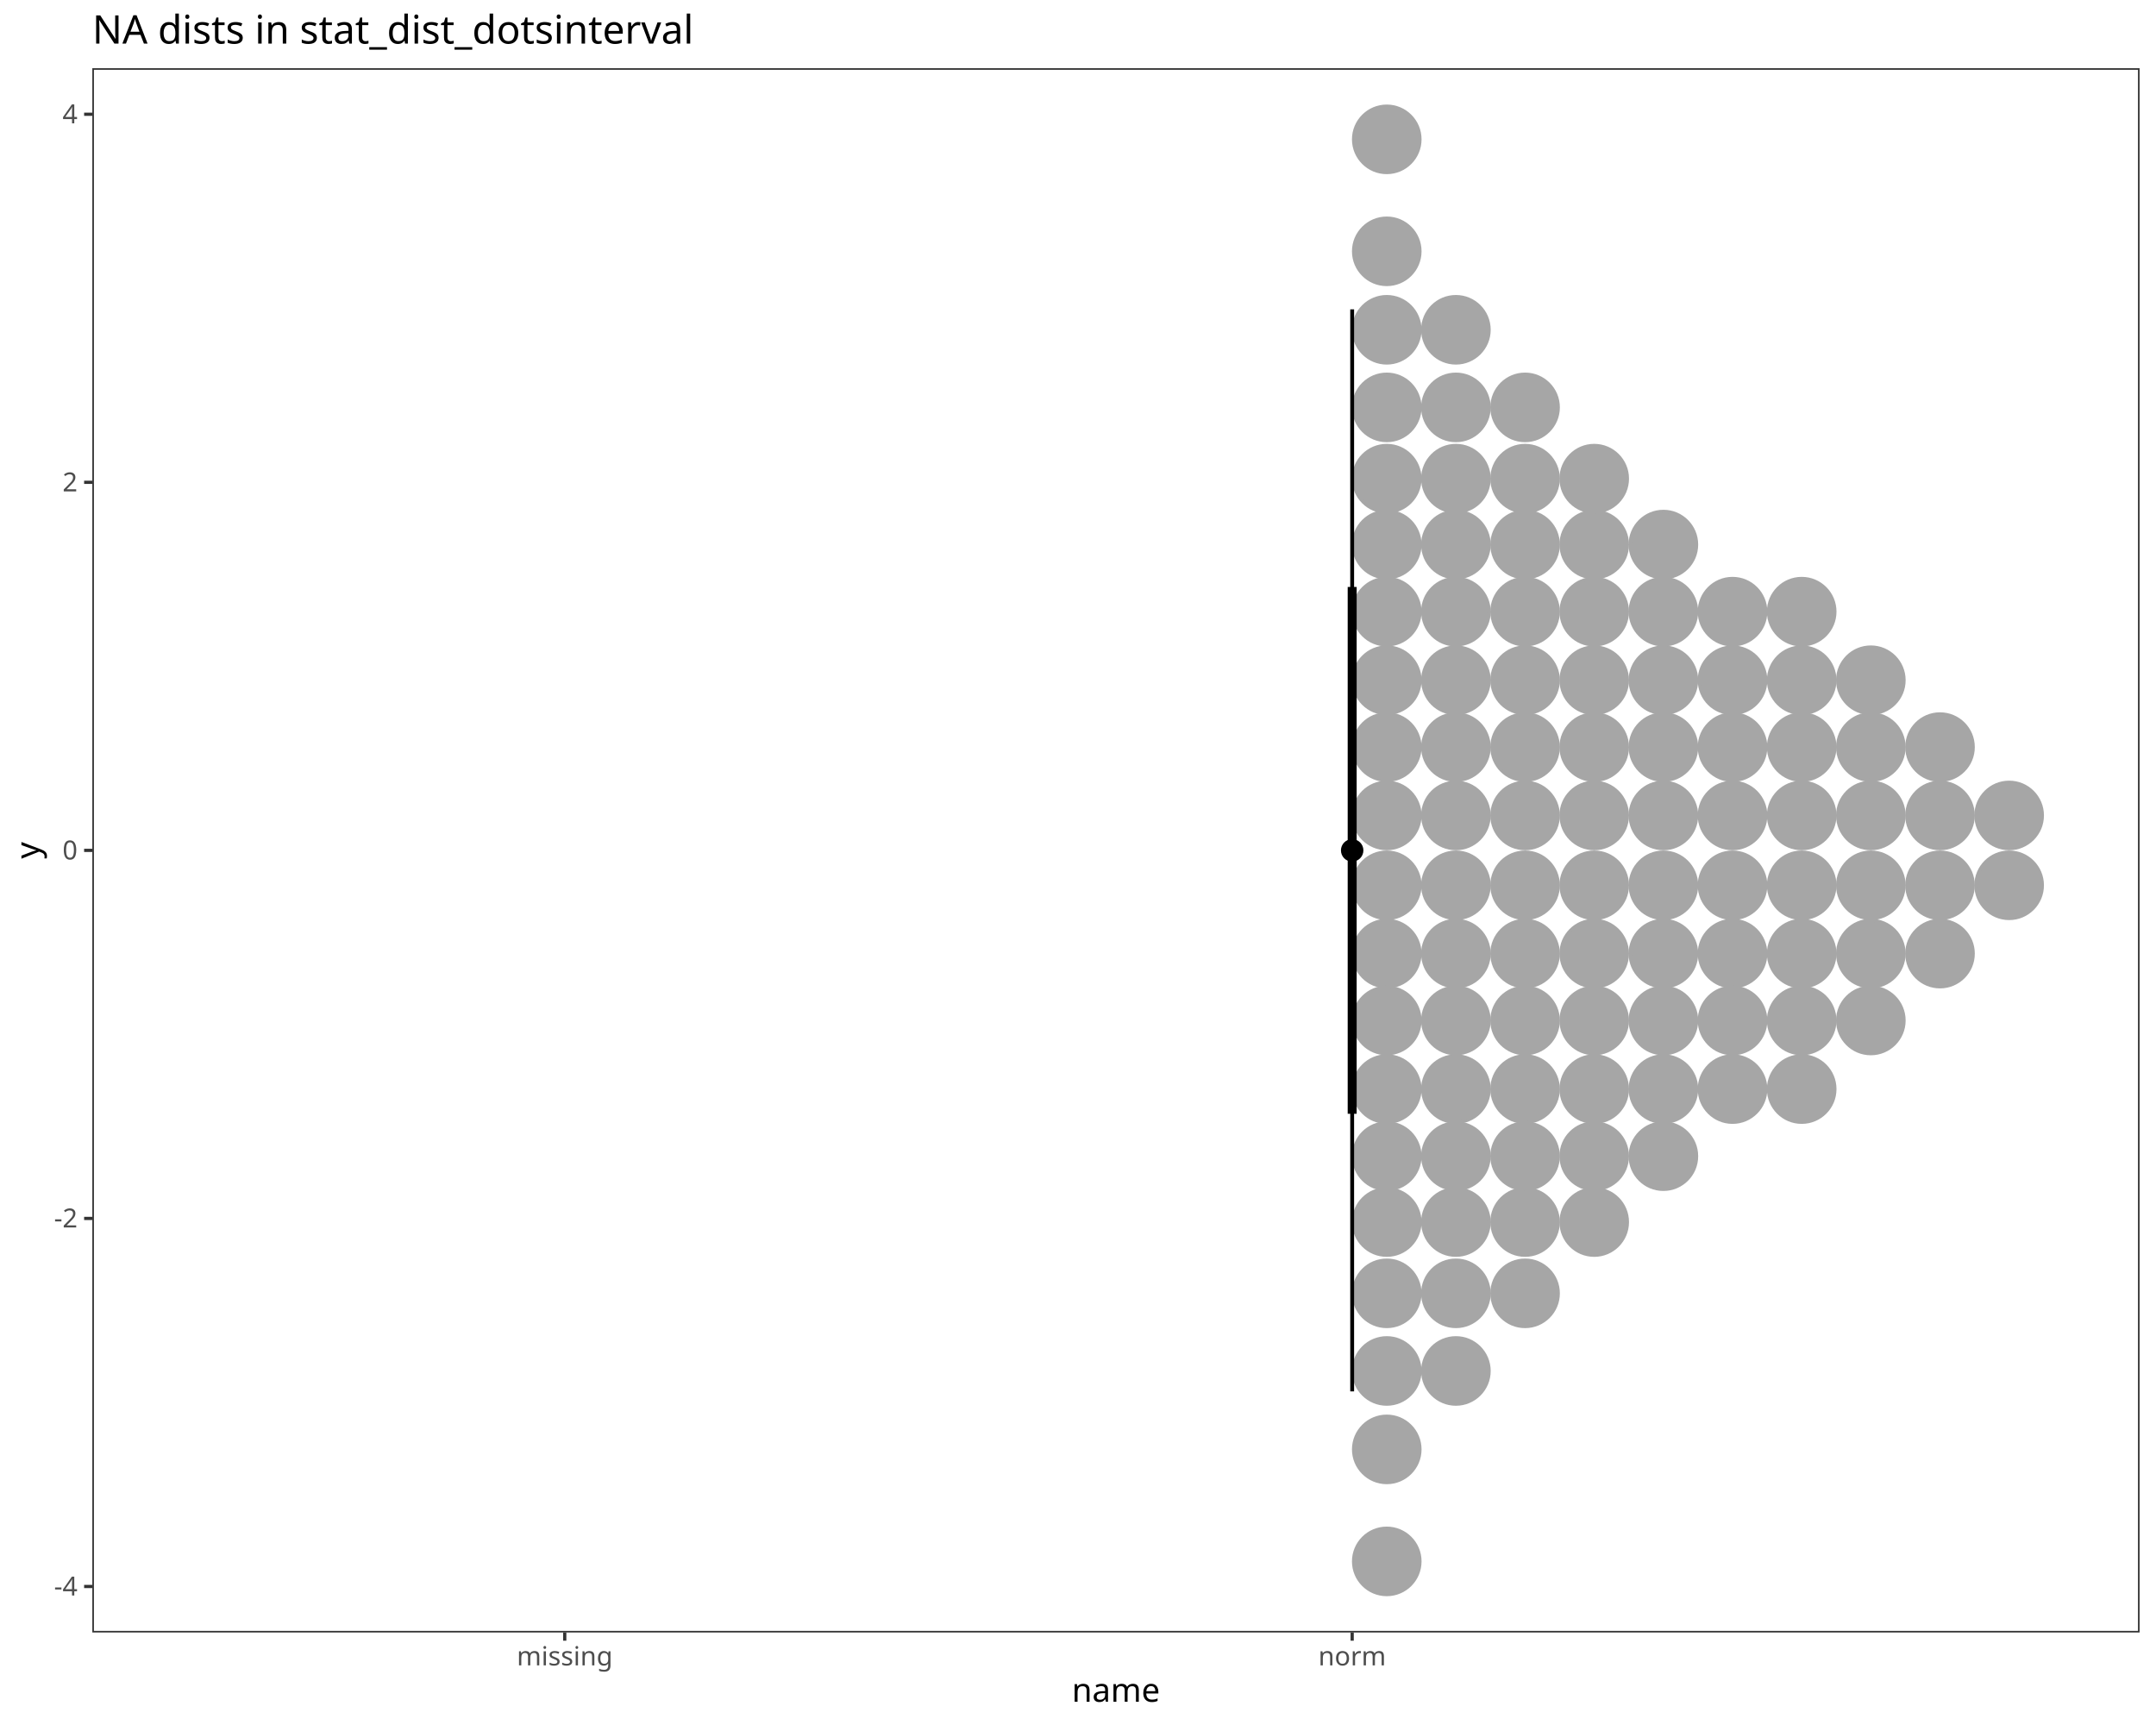
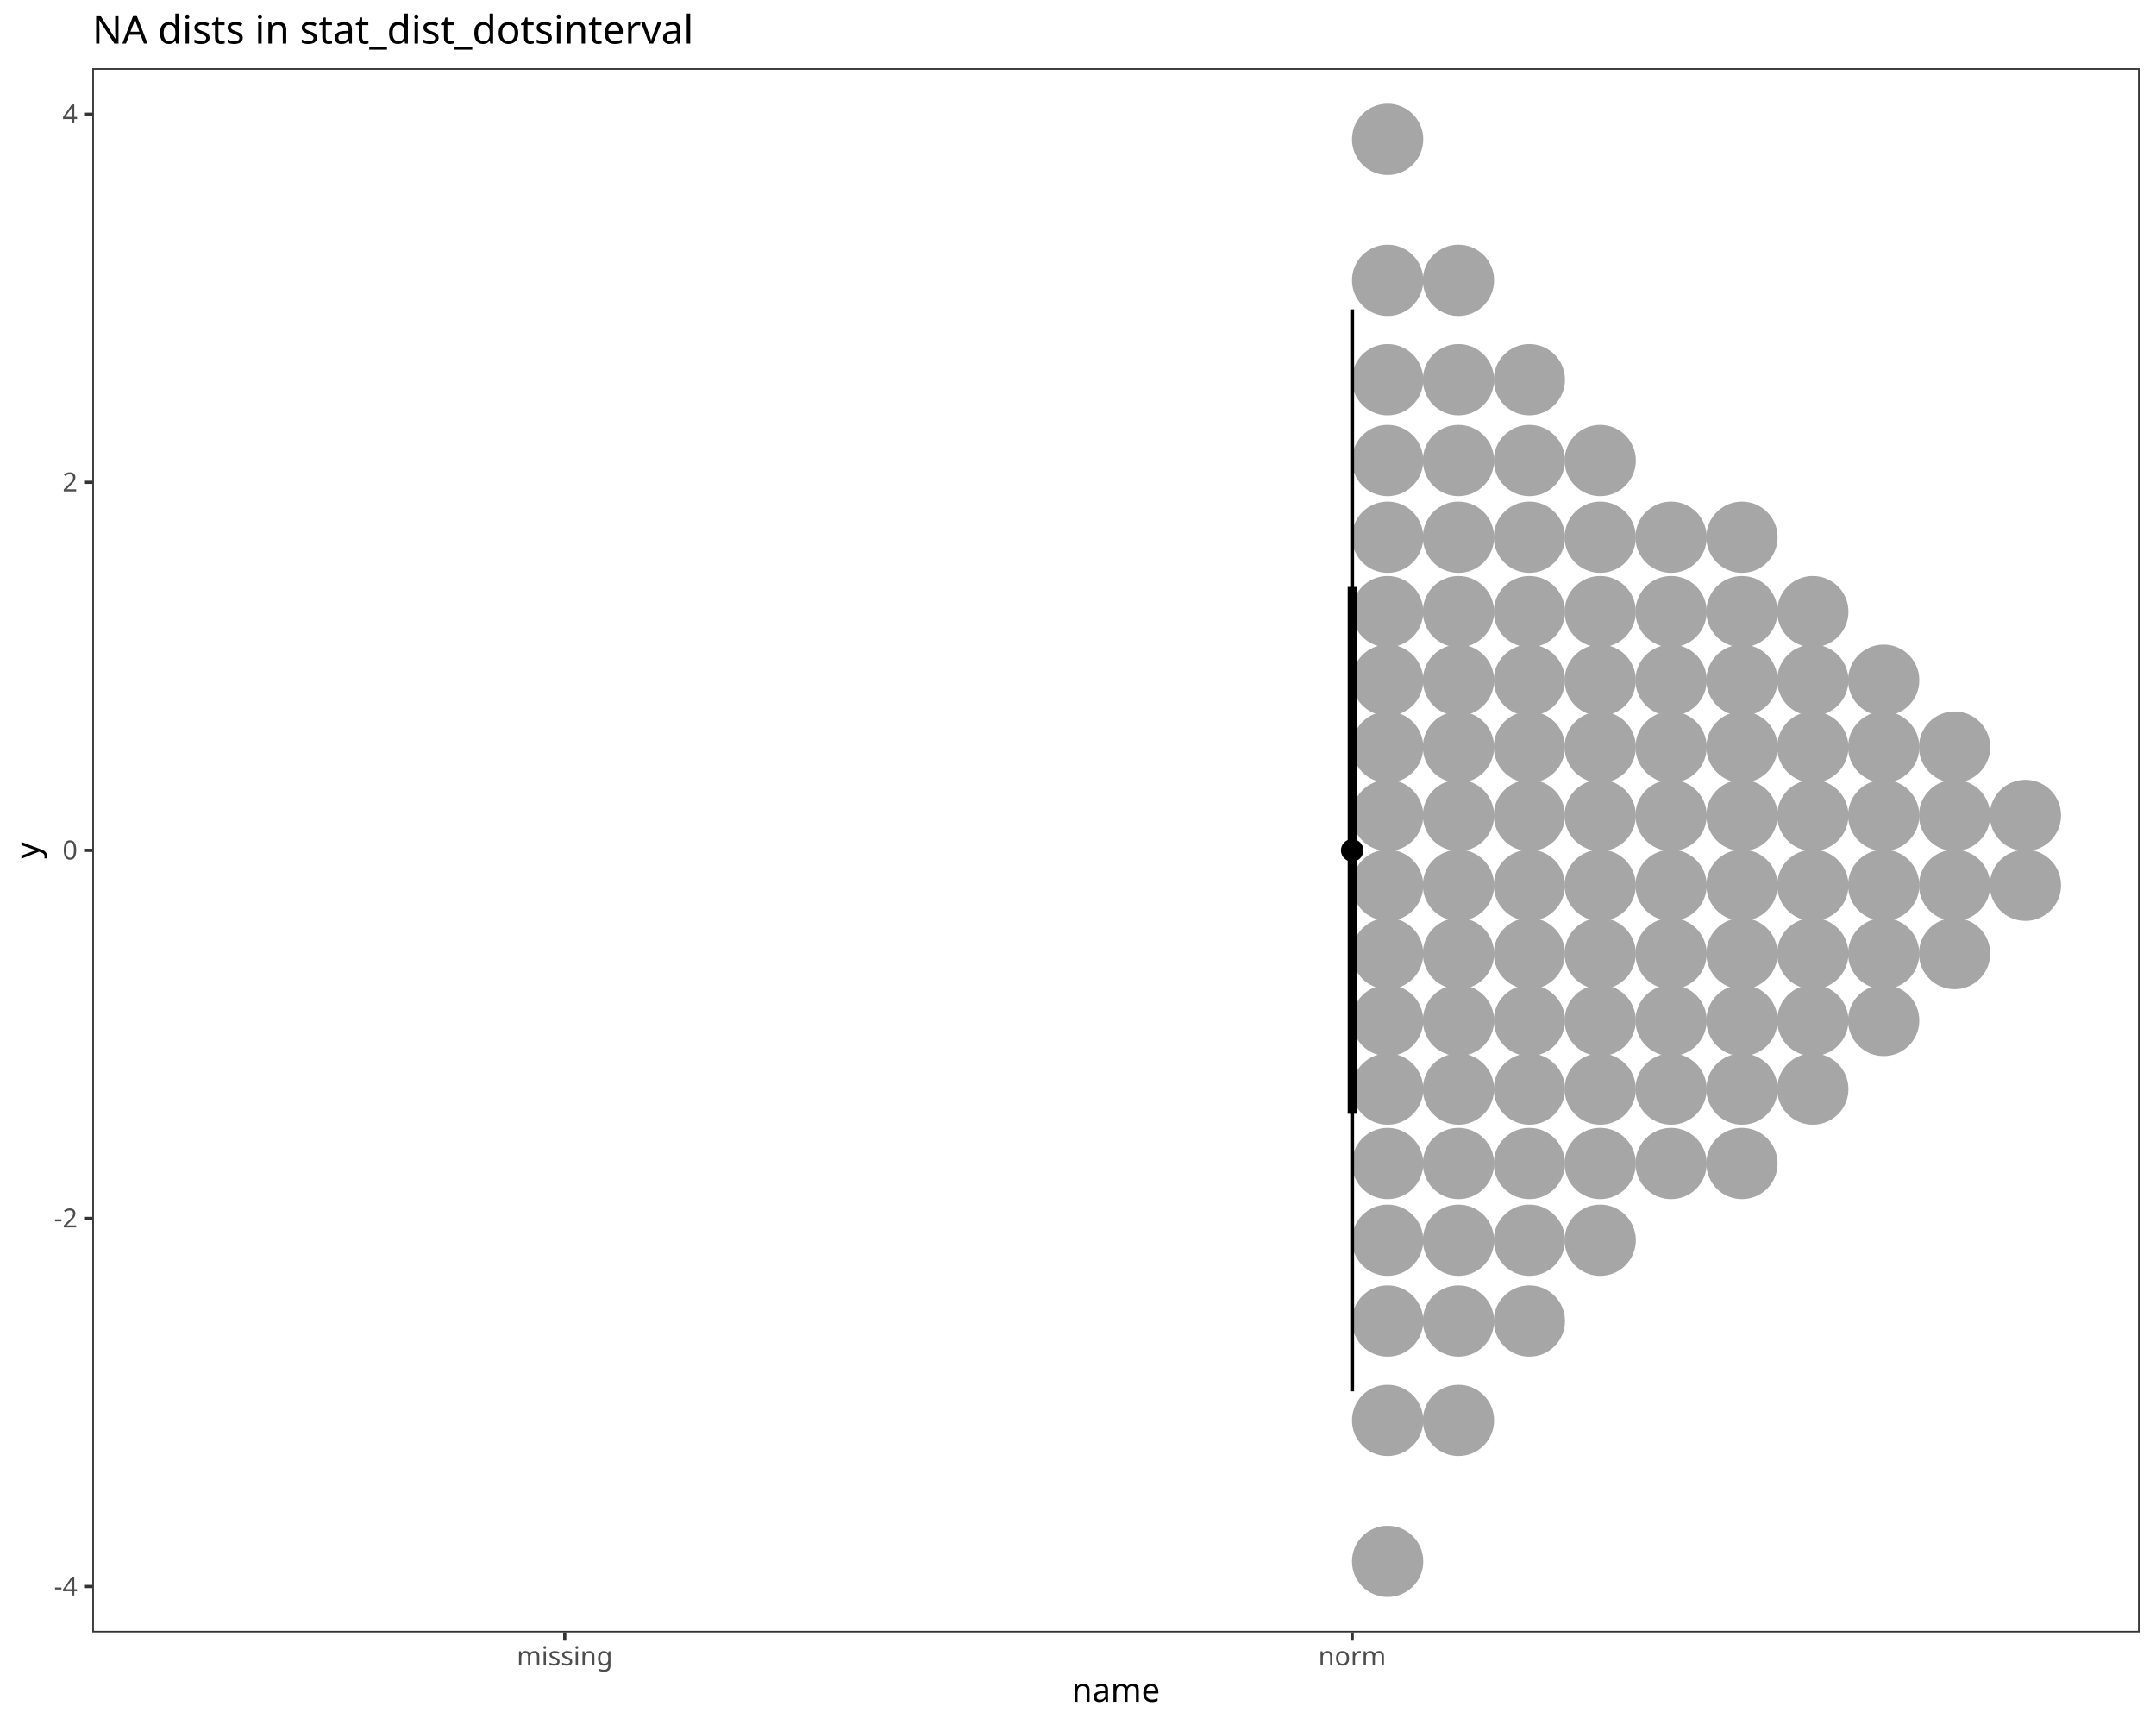
<svg xmlns="http://www.w3.org/2000/svg" class="svglite" data-engine-version="2.0" width="720.00pt" height="576.00pt" viewBox="0 0 720.00 576.00">
  <defs>
    <style type="text/css">
    .svglite line, .svglite polyline, .svglite polygon, .svglite path, .svglite rect, .svglite circle {
      fill: none;
      stroke: #000000;
      stroke-linecap: round;
      stroke-linejoin: round;
      stroke-miterlimit: 10.00;
    }
  </style>
  </defs>
  <rect width="100%" height="100%" style="stroke: none; fill: #FFFFFF;" />
  <defs>
    <clipPath id="cpMC4wMHw3MjAuMDB8MC4wMHw1NzYuMDA=">
      <rect x="0.00" y="0.00" width="720.00" height="576.00" />
    </clipPath>
  </defs>
  <g clip-path="url(#cpMC4wMHw3MjAuMDB8MC4wMHw1NzYuMDA=)">
    <rect x="0.00" y="0.00" width="720.00" height="576.00" style="stroke-width: 1.07; stroke: #FFFFFF; fill: #FFFFFF;" />
  </g>
  <defs>
    <clipPath id="cpMzAuODN8NzE0LjUyfDIyLjc4fDU0NS4xMQ==">
      <rect x="30.83" y="22.78" width="683.69" height="522.33" />
    </clipPath>
  </defs>
  <g clip-path="url(#cpMzAuODN8NzE0LjUyfDIyLjc4fDU0NS4xMQ==)">
    <rect x="30.83" y="22.78" width="683.69" height="522.33" style="stroke-width: 1.07; stroke: none; fill: #FFFFFF;" />
-     <circle cx="463.11" cy="521.37" r="11.09" style="stroke-width: 1.06; stroke: #A6A6A6; fill: #A6A6A6;" />
-     <circle cx="463.11" cy="483.97" r="11.09" style="stroke-width: 1.06; stroke: #A6A6A6; fill: #A6A6A6;" />
-     <circle cx="463.11" cy="457.78" r="11.09" style="stroke-width: 1.06; stroke: #A6A6A6; fill: #A6A6A6;" />
-     <circle cx="486.20" cy="457.78" r="11.09" style="stroke-width: 1.06; stroke: #A6A6A6; fill: #A6A6A6;" />
-     <circle cx="463.11" cy="431.86" r="11.09" style="stroke-width: 1.06; stroke: #A6A6A6; fill: #A6A6A6;" />
-     <circle cx="486.20" cy="431.86" r="11.09" style="stroke-width: 1.06; stroke: #A6A6A6; fill: #A6A6A6;" />
-     <circle cx="509.30" cy="431.86" r="11.09" style="stroke-width: 1.06; stroke: #A6A6A6; fill: #A6A6A6;" />
-     <circle cx="463.11" cy="408.06" r="11.09" style="stroke-width: 1.06; stroke: #A6A6A6; fill: #A6A6A6;" />
-     <circle cx="486.20" cy="408.06" r="11.09" style="stroke-width: 1.06; stroke: #A6A6A6; fill: #A6A6A6;" />
-     <circle cx="509.30" cy="408.06" r="11.09" style="stroke-width: 1.06; stroke: #A6A6A6; fill: #A6A6A6;" />
-     <circle cx="532.39" cy="408.06" r="11.09" style="stroke-width: 1.06; stroke: #A6A6A6; fill: #A6A6A6;" />
-     <circle cx="463.11" cy="386.06" r="11.09" style="stroke-width: 1.06; stroke: #A6A6A6; fill: #A6A6A6;" />
-     <circle cx="486.20" cy="386.06" r="11.09" style="stroke-width: 1.06; stroke: #A6A6A6; fill: #A6A6A6;" />
-     <circle cx="509.30" cy="386.06" r="11.09" style="stroke-width: 1.06; stroke: #A6A6A6; fill: #A6A6A6;" />
-     <circle cx="532.39" cy="386.06" r="11.09" style="stroke-width: 1.06; stroke: #A6A6A6; fill: #A6A6A6;" />
-     <circle cx="555.49" cy="386.06" r="11.09" style="stroke-width: 1.06; stroke: #A6A6A6; fill: #A6A6A6;" />
-     <circle cx="463.11" cy="363.66" r="11.09" style="stroke-width: 1.06; stroke: #A6A6A6; fill: #A6A6A6;" />
-     <circle cx="486.20" cy="363.66" r="11.09" style="stroke-width: 1.06; stroke: #A6A6A6; fill: #A6A6A6;" />
-     <circle cx="509.30" cy="363.66" r="11.09" style="stroke-width: 1.06; stroke: #A6A6A6; fill: #A6A6A6;" />
-     <circle cx="532.39" cy="363.66" r="11.09" style="stroke-width: 1.06; stroke: #A6A6A6; fill: #A6A6A6;" />
-     <circle cx="555.49" cy="363.66" r="11.09" style="stroke-width: 1.06; stroke: #A6A6A6; fill: #A6A6A6;" />
-     <circle cx="578.58" cy="363.66" r="11.09" style="stroke-width: 1.06; stroke: #A6A6A6; fill: #A6A6A6;" />
-     <circle cx="601.68" cy="363.66" r="11.09" style="stroke-width: 1.06; stroke: #A6A6A6; fill: #A6A6A6;" />
-     <circle cx="463.11" cy="340.75" r="11.09" style="stroke-width: 1.06; stroke: #A6A6A6; fill: #A6A6A6;" />
-     <circle cx="486.20" cy="340.75" r="11.09" style="stroke-width: 1.06; stroke: #A6A6A6; fill: #A6A6A6;" />
-     <circle cx="509.30" cy="340.75" r="11.09" style="stroke-width: 1.06; stroke: #A6A6A6; fill: #A6A6A6;" />
-     <circle cx="532.39" cy="340.75" r="11.09" style="stroke-width: 1.06; stroke: #A6A6A6; fill: #A6A6A6;" />
-     <circle cx="555.49" cy="340.75" r="11.09" style="stroke-width: 1.06; stroke: #A6A6A6; fill: #A6A6A6;" />
-     <circle cx="578.58" cy="340.75" r="11.09" style="stroke-width: 1.06; stroke: #A6A6A6; fill: #A6A6A6;" />
-     <circle cx="601.68" cy="340.75" r="11.09" style="stroke-width: 1.06; stroke: #A6A6A6; fill: #A6A6A6;" />
-     <circle cx="624.77" cy="340.75" r="11.09" style="stroke-width: 1.06; stroke: #A6A6A6; fill: #A6A6A6;" />
-     <circle cx="463.11" cy="318.42" r="11.09" style="stroke-width: 1.06; stroke: #A6A6A6; fill: #A6A6A6;" />
-     <circle cx="486.20" cy="318.42" r="11.09" style="stroke-width: 1.06; stroke: #A6A6A6; fill: #A6A6A6;" />
-     <circle cx="509.30" cy="318.42" r="11.09" style="stroke-width: 1.06; stroke: #A6A6A6; fill: #A6A6A6;" />
-     <circle cx="532.39" cy="318.42" r="11.09" style="stroke-width: 1.06; stroke: #A6A6A6; fill: #A6A6A6;" />
-     <circle cx="555.49" cy="318.42" r="11.09" style="stroke-width: 1.06; stroke: #A6A6A6; fill: #A6A6A6;" />
-     <circle cx="578.58" cy="318.42" r="11.09" style="stroke-width: 1.06; stroke: #A6A6A6; fill: #A6A6A6;" />
-     <circle cx="601.68" cy="318.42" r="11.09" style="stroke-width: 1.06; stroke: #A6A6A6; fill: #A6A6A6;" />
-     <circle cx="624.77" cy="318.42" r="11.09" style="stroke-width: 1.06; stroke: #A6A6A6; fill: #A6A6A6;" />
-     <circle cx="647.87" cy="318.42" r="11.09" style="stroke-width: 1.06; stroke: #A6A6A6; fill: #A6A6A6;" />
-     <circle cx="463.11" cy="295.61" r="11.09" style="stroke-width: 1.06; stroke: #A6A6A6; fill: #A6A6A6;" />
-     <circle cx="486.20" cy="295.61" r="11.09" style="stroke-width: 1.06; stroke: #A6A6A6; fill: #A6A6A6;" />
-     <circle cx="509.30" cy="295.61" r="11.09" style="stroke-width: 1.06; stroke: #A6A6A6; fill: #A6A6A6;" />
-     <circle cx="532.39" cy="295.61" r="11.09" style="stroke-width: 1.06; stroke: #A6A6A6; fill: #A6A6A6;" />
-     <circle cx="555.49" cy="295.61" r="11.09" style="stroke-width: 1.06; stroke: #A6A6A6; fill: #A6A6A6;" />
-     <circle cx="578.58" cy="295.61" r="11.09" style="stroke-width: 1.06; stroke: #A6A6A6; fill: #A6A6A6;" />
-     <circle cx="601.68" cy="295.61" r="11.09" style="stroke-width: 1.06; stroke: #A6A6A6; fill: #A6A6A6;" />
-     <circle cx="624.77" cy="295.61" r="11.09" style="stroke-width: 1.06; stroke: #A6A6A6; fill: #A6A6A6;" />
-     <circle cx="647.87" cy="295.61" r="11.09" style="stroke-width: 1.06; stroke: #A6A6A6; fill: #A6A6A6;" />
-     <circle cx="670.96" cy="295.61" r="11.09" style="stroke-width: 1.06; stroke: #A6A6A6; fill: #A6A6A6;" />
-     <circle cx="463.11" cy="272.29" r="11.09" style="stroke-width: 1.06; stroke: #A6A6A6; fill: #A6A6A6;" />
-     <circle cx="486.20" cy="272.29" r="11.09" style="stroke-width: 1.06; stroke: #A6A6A6; fill: #A6A6A6;" />
-     <circle cx="509.30" cy="272.29" r="11.09" style="stroke-width: 1.06; stroke: #A6A6A6; fill: #A6A6A6;" />
-     <circle cx="532.39" cy="272.29" r="11.09" style="stroke-width: 1.06; stroke: #A6A6A6; fill: #A6A6A6;" />
-     <circle cx="555.49" cy="272.29" r="11.09" style="stroke-width: 1.06; stroke: #A6A6A6; fill: #A6A6A6;" />
-     <circle cx="578.58" cy="272.29" r="11.09" style="stroke-width: 1.06; stroke: #A6A6A6; fill: #A6A6A6;" />
-     <circle cx="601.68" cy="272.29" r="11.09" style="stroke-width: 1.06; stroke: #A6A6A6; fill: #A6A6A6;" />
-     <circle cx="624.77" cy="272.29" r="11.09" style="stroke-width: 1.06; stroke: #A6A6A6; fill: #A6A6A6;" />
-     <circle cx="647.87" cy="272.29" r="11.09" style="stroke-width: 1.06; stroke: #A6A6A6; fill: #A6A6A6;" />
-     <circle cx="670.96" cy="272.29" r="11.09" style="stroke-width: 1.06; stroke: #A6A6A6; fill: #A6A6A6;" />
-     <circle cx="463.11" cy="249.47" r="11.09" style="stroke-width: 1.06; stroke: #A6A6A6; fill: #A6A6A6;" />
-     <circle cx="486.20" cy="249.47" r="11.09" style="stroke-width: 1.06; stroke: #A6A6A6; fill: #A6A6A6;" />
-     <circle cx="509.30" cy="249.47" r="11.09" style="stroke-width: 1.06; stroke: #A6A6A6; fill: #A6A6A6;" />
-     <circle cx="532.39" cy="249.47" r="11.09" style="stroke-width: 1.06; stroke: #A6A6A6; fill: #A6A6A6;" />
-     <circle cx="555.49" cy="249.47" r="11.09" style="stroke-width: 1.06; stroke: #A6A6A6; fill: #A6A6A6;" />
-     <circle cx="578.58" cy="249.47" r="11.09" style="stroke-width: 1.06; stroke: #A6A6A6; fill: #A6A6A6;" />
-     <circle cx="601.68" cy="249.47" r="11.09" style="stroke-width: 1.06; stroke: #A6A6A6; fill: #A6A6A6;" />
-     <circle cx="624.77" cy="249.47" r="11.09" style="stroke-width: 1.06; stroke: #A6A6A6; fill: #A6A6A6;" />
-     <circle cx="647.87" cy="249.47" r="11.09" style="stroke-width: 1.06; stroke: #A6A6A6; fill: #A6A6A6;" />
-     <circle cx="463.11" cy="227.14" r="11.09" style="stroke-width: 1.06; stroke: #A6A6A6; fill: #A6A6A6;" />
-     <circle cx="486.20" cy="227.14" r="11.09" style="stroke-width: 1.06; stroke: #A6A6A6; fill: #A6A6A6;" />
-     <circle cx="509.30" cy="227.14" r="11.09" style="stroke-width: 1.06; stroke: #A6A6A6; fill: #A6A6A6;" />
-     <circle cx="532.39" cy="227.14" r="11.09" style="stroke-width: 1.06; stroke: #A6A6A6; fill: #A6A6A6;" />
-     <circle cx="555.49" cy="227.14" r="11.09" style="stroke-width: 1.06; stroke: #A6A6A6; fill: #A6A6A6;" />
-     <circle cx="578.58" cy="227.14" r="11.09" style="stroke-width: 1.06; stroke: #A6A6A6; fill: #A6A6A6;" />
-     <circle cx="601.68" cy="227.14" r="11.09" style="stroke-width: 1.06; stroke: #A6A6A6; fill: #A6A6A6;" />
-     <circle cx="624.77" cy="227.14" r="11.09" style="stroke-width: 1.06; stroke: #A6A6A6; fill: #A6A6A6;" />
-     <circle cx="463.11" cy="204.24" r="11.09" style="stroke-width: 1.06; stroke: #A6A6A6; fill: #A6A6A6;" />
-     <circle cx="486.20" cy="204.24" r="11.09" style="stroke-width: 1.06; stroke: #A6A6A6; fill: #A6A6A6;" />
-     <circle cx="509.30" cy="204.24" r="11.09" style="stroke-width: 1.06; stroke: #A6A6A6; fill: #A6A6A6;" />
-     <circle cx="532.39" cy="204.24" r="11.09" style="stroke-width: 1.06; stroke: #A6A6A6; fill: #A6A6A6;" />
-     <circle cx="555.49" cy="204.24" r="11.09" style="stroke-width: 1.06; stroke: #A6A6A6; fill: #A6A6A6;" />
-     <circle cx="578.58" cy="204.24" r="11.09" style="stroke-width: 1.06; stroke: #A6A6A6; fill: #A6A6A6;" />
-     <circle cx="601.68" cy="204.24" r="11.09" style="stroke-width: 1.06; stroke: #A6A6A6; fill: #A6A6A6;" />
-     <circle cx="463.11" cy="181.84" r="11.09" style="stroke-width: 1.06; stroke: #A6A6A6; fill: #A6A6A6;" />
-     <circle cx="486.20" cy="181.84" r="11.09" style="stroke-width: 1.06; stroke: #A6A6A6; fill: #A6A6A6;" />
-     <circle cx="509.30" cy="181.84" r="11.09" style="stroke-width: 1.06; stroke: #A6A6A6; fill: #A6A6A6;" />
-     <circle cx="532.39" cy="181.84" r="11.09" style="stroke-width: 1.06; stroke: #A6A6A6; fill: #A6A6A6;" />
-     <circle cx="555.49" cy="181.84" r="11.09" style="stroke-width: 1.06; stroke: #A6A6A6; fill: #A6A6A6;" />
-     <circle cx="463.11" cy="159.83" r="11.09" style="stroke-width: 1.06; stroke: #A6A6A6; fill: #A6A6A6;" />
-     <circle cx="486.20" cy="159.83" r="11.09" style="stroke-width: 1.06; stroke: #A6A6A6; fill: #A6A6A6;" />
-     <circle cx="509.30" cy="159.83" r="11.09" style="stroke-width: 1.06; stroke: #A6A6A6; fill: #A6A6A6;" />
-     <circle cx="532.39" cy="159.83" r="11.09" style="stroke-width: 1.06; stroke: #A6A6A6; fill: #A6A6A6;" />
-     <circle cx="463.11" cy="136.03" r="11.09" style="stroke-width: 1.06; stroke: #A6A6A6; fill: #A6A6A6;" />
-     <circle cx="486.20" cy="136.03" r="11.09" style="stroke-width: 1.06; stroke: #A6A6A6; fill: #A6A6A6;" />
-     <circle cx="509.30" cy="136.03" r="11.09" style="stroke-width: 1.06; stroke: #A6A6A6; fill: #A6A6A6;" />
-     <circle cx="463.11" cy="110.12" r="11.09" style="stroke-width: 1.06; stroke: #A6A6A6; fill: #A6A6A6;" />
-     <circle cx="486.20" cy="110.12" r="11.09" style="stroke-width: 1.06; stroke: #A6A6A6; fill: #A6A6A6;" />
-     <circle cx="463.11" cy="83.92" r="11.09" style="stroke-width: 1.06; stroke: #A6A6A6; fill: #A6A6A6;" />
-     <circle cx="463.11" cy="46.53" r="11.09" style="stroke-width: 1.06; stroke: #A6A6A6; fill: #A6A6A6;" />
+     <circle cx="463.40" cy="521.37" r="11.37" style="stroke-width: 1.06; stroke: #A6A6A6; fill: #A6A6A6;" />
+     <circle cx="463.40" cy="474.29" r="11.37" style="stroke-width: 1.06; stroke: #A6A6A6; fill: #A6A6A6;" />
+     <circle cx="487.06" cy="474.29" r="11.37" style="stroke-width: 1.06; stroke: #A6A6A6; fill: #A6A6A6;" />
+     <circle cx="463.40" cy="441.11" r="11.37" style="stroke-width: 1.06; stroke: #A6A6A6; fill: #A6A6A6;" />
+     <circle cx="487.06" cy="441.11" r="11.37" style="stroke-width: 1.06; stroke: #A6A6A6; fill: #A6A6A6;" />
+     <circle cx="510.73" cy="441.11" r="11.37" style="stroke-width: 1.06; stroke: #A6A6A6; fill: #A6A6A6;" />
+     <circle cx="463.40" cy="414.13" r="11.37" style="stroke-width: 1.06; stroke: #A6A6A6; fill: #A6A6A6;" />
+     <circle cx="487.06" cy="414.13" r="11.37" style="stroke-width: 1.06; stroke: #A6A6A6; fill: #A6A6A6;" />
+     <circle cx="510.73" cy="414.13" r="11.37" style="stroke-width: 1.06; stroke: #A6A6A6; fill: #A6A6A6;" />
+     <circle cx="534.39" cy="414.13" r="11.37" style="stroke-width: 1.06; stroke: #A6A6A6; fill: #A6A6A6;" />
+     <circle cx="463.40" cy="388.51" r="11.37" style="stroke-width: 1.06; stroke: #A6A6A6; fill: #A6A6A6;" />
+     <circle cx="487.06" cy="388.51" r="11.37" style="stroke-width: 1.06; stroke: #A6A6A6; fill: #A6A6A6;" />
+     <circle cx="510.73" cy="388.51" r="11.37" style="stroke-width: 1.06; stroke: #A6A6A6; fill: #A6A6A6;" />
+     <circle cx="534.39" cy="388.51" r="11.37" style="stroke-width: 1.06; stroke: #A6A6A6; fill: #A6A6A6;" />
+     <circle cx="558.06" cy="388.51" r="11.37" style="stroke-width: 1.06; stroke: #A6A6A6; fill: #A6A6A6;" />
+     <circle cx="581.73" cy="388.51" r="11.37" style="stroke-width: 1.06; stroke: #A6A6A6; fill: #A6A6A6;" />
+     <circle cx="463.40" cy="363.66" r="11.37" style="stroke-width: 1.06; stroke: #A6A6A6; fill: #A6A6A6;" />
+     <circle cx="487.06" cy="363.66" r="11.37" style="stroke-width: 1.06; stroke: #A6A6A6; fill: #A6A6A6;" />
+     <circle cx="510.73" cy="363.66" r="11.37" style="stroke-width: 1.06; stroke: #A6A6A6; fill: #A6A6A6;" />
+     <circle cx="534.39" cy="363.66" r="11.37" style="stroke-width: 1.06; stroke: #A6A6A6; fill: #A6A6A6;" />
+     <circle cx="558.06" cy="363.66" r="11.37" style="stroke-width: 1.06; stroke: #A6A6A6; fill: #A6A6A6;" />
+     <circle cx="581.73" cy="363.66" r="11.37" style="stroke-width: 1.06; stroke: #A6A6A6; fill: #A6A6A6;" />
+     <circle cx="605.39" cy="363.66" r="11.37" style="stroke-width: 1.06; stroke: #A6A6A6; fill: #A6A6A6;" />
+     <circle cx="463.40" cy="340.75" r="11.37" style="stroke-width: 1.06; stroke: #A6A6A6; fill: #A6A6A6;" />
+     <circle cx="487.06" cy="340.75" r="11.37" style="stroke-width: 1.06; stroke: #A6A6A6; fill: #A6A6A6;" />
+     <circle cx="510.73" cy="340.75" r="11.37" style="stroke-width: 1.06; stroke: #A6A6A6; fill: #A6A6A6;" />
+     <circle cx="534.39" cy="340.75" r="11.37" style="stroke-width: 1.06; stroke: #A6A6A6; fill: #A6A6A6;" />
+     <circle cx="558.06" cy="340.75" r="11.37" style="stroke-width: 1.06; stroke: #A6A6A6; fill: #A6A6A6;" />
+     <circle cx="581.73" cy="340.75" r="11.37" style="stroke-width: 1.06; stroke: #A6A6A6; fill: #A6A6A6;" />
+     <circle cx="605.39" cy="340.75" r="11.37" style="stroke-width: 1.06; stroke: #A6A6A6; fill: #A6A6A6;" />
+     <circle cx="629.06" cy="340.75" r="11.37" style="stroke-width: 1.06; stroke: #A6A6A6; fill: #A6A6A6;" />
+     <circle cx="463.40" cy="318.42" r="11.37" style="stroke-width: 1.06; stroke: #A6A6A6; fill: #A6A6A6;" />
+     <circle cx="487.06" cy="318.42" r="11.37" style="stroke-width: 1.06; stroke: #A6A6A6; fill: #A6A6A6;" />
+     <circle cx="510.73" cy="318.42" r="11.37" style="stroke-width: 1.06; stroke: #A6A6A6; fill: #A6A6A6;" />
+     <circle cx="534.39" cy="318.42" r="11.37" style="stroke-width: 1.06; stroke: #A6A6A6; fill: #A6A6A6;" />
+     <circle cx="558.06" cy="318.42" r="11.37" style="stroke-width: 1.06; stroke: #A6A6A6; fill: #A6A6A6;" />
+     <circle cx="581.73" cy="318.42" r="11.37" style="stroke-width: 1.06; stroke: #A6A6A6; fill: #A6A6A6;" />
+     <circle cx="605.39" cy="318.42" r="11.37" style="stroke-width: 1.06; stroke: #A6A6A6; fill: #A6A6A6;" />
+     <circle cx="629.06" cy="318.42" r="11.37" style="stroke-width: 1.06; stroke: #A6A6A6; fill: #A6A6A6;" />
+     <circle cx="652.73" cy="318.42" r="11.37" style="stroke-width: 1.06; stroke: #A6A6A6; fill: #A6A6A6;" />
+     <circle cx="463.40" cy="295.61" r="11.37" style="stroke-width: 1.06; stroke: #A6A6A6; fill: #A6A6A6;" />
+     <circle cx="487.06" cy="295.61" r="11.37" style="stroke-width: 1.06; stroke: #A6A6A6; fill: #A6A6A6;" />
+     <circle cx="510.73" cy="295.61" r="11.37" style="stroke-width: 1.06; stroke: #A6A6A6; fill: #A6A6A6;" />
+     <circle cx="534.39" cy="295.61" r="11.37" style="stroke-width: 1.06; stroke: #A6A6A6; fill: #A6A6A6;" />
+     <circle cx="558.06" cy="295.61" r="11.37" style="stroke-width: 1.06; stroke: #A6A6A6; fill: #A6A6A6;" />
+     <circle cx="581.73" cy="295.61" r="11.37" style="stroke-width: 1.06; stroke: #A6A6A6; fill: #A6A6A6;" />
+     <circle cx="605.39" cy="295.61" r="11.37" style="stroke-width: 1.06; stroke: #A6A6A6; fill: #A6A6A6;" />
+     <circle cx="629.06" cy="295.61" r="11.37" style="stroke-width: 1.06; stroke: #A6A6A6; fill: #A6A6A6;" />
+     <circle cx="652.73" cy="295.61" r="11.37" style="stroke-width: 1.06; stroke: #A6A6A6; fill: #A6A6A6;" />
+     <circle cx="676.39" cy="295.61" r="11.37" style="stroke-width: 1.06; stroke: #A6A6A6; fill: #A6A6A6;" />
+     <circle cx="463.40" cy="272.29" r="11.37" style="stroke-width: 1.06; stroke: #A6A6A6; fill: #A6A6A6;" />
+     <circle cx="487.06" cy="272.29" r="11.37" style="stroke-width: 1.06; stroke: #A6A6A6; fill: #A6A6A6;" />
+     <circle cx="510.73" cy="272.29" r="11.37" style="stroke-width: 1.06; stroke: #A6A6A6; fill: #A6A6A6;" />
+     <circle cx="534.39" cy="272.29" r="11.37" style="stroke-width: 1.06; stroke: #A6A6A6; fill: #A6A6A6;" />
+     <circle cx="558.06" cy="272.29" r="11.37" style="stroke-width: 1.06; stroke: #A6A6A6; fill: #A6A6A6;" />
+     <circle cx="581.73" cy="272.29" r="11.37" style="stroke-width: 1.06; stroke: #A6A6A6; fill: #A6A6A6;" />
+     <circle cx="605.39" cy="272.29" r="11.37" style="stroke-width: 1.06; stroke: #A6A6A6; fill: #A6A6A6;" />
+     <circle cx="629.06" cy="272.29" r="11.37" style="stroke-width: 1.06; stroke: #A6A6A6; fill: #A6A6A6;" />
+     <circle cx="652.73" cy="272.29" r="11.37" style="stroke-width: 1.06; stroke: #A6A6A6; fill: #A6A6A6;" />
+     <circle cx="676.39" cy="272.29" r="11.37" style="stroke-width: 1.06; stroke: #A6A6A6; fill: #A6A6A6;" />
+     <circle cx="463.40" cy="249.47" r="11.37" style="stroke-width: 1.06; stroke: #A6A6A6; fill: #A6A6A6;" />
+     <circle cx="487.06" cy="249.47" r="11.37" style="stroke-width: 1.06; stroke: #A6A6A6; fill: #A6A6A6;" />
+     <circle cx="510.73" cy="249.47" r="11.37" style="stroke-width: 1.06; stroke: #A6A6A6; fill: #A6A6A6;" />
+     <circle cx="534.39" cy="249.47" r="11.37" style="stroke-width: 1.06; stroke: #A6A6A6; fill: #A6A6A6;" />
+     <circle cx="558.06" cy="249.47" r="11.37" style="stroke-width: 1.06; stroke: #A6A6A6; fill: #A6A6A6;" />
+     <circle cx="581.73" cy="249.47" r="11.37" style="stroke-width: 1.06; stroke: #A6A6A6; fill: #A6A6A6;" />
+     <circle cx="605.39" cy="249.47" r="11.37" style="stroke-width: 1.06; stroke: #A6A6A6; fill: #A6A6A6;" />
+     <circle cx="629.06" cy="249.47" r="11.37" style="stroke-width: 1.06; stroke: #A6A6A6; fill: #A6A6A6;" />
+     <circle cx="652.73" cy="249.47" r="11.37" style="stroke-width: 1.06; stroke: #A6A6A6; fill: #A6A6A6;" />
+     <circle cx="463.40" cy="227.14" r="11.37" style="stroke-width: 1.06; stroke: #A6A6A6; fill: #A6A6A6;" />
+     <circle cx="487.06" cy="227.14" r="11.37" style="stroke-width: 1.06; stroke: #A6A6A6; fill: #A6A6A6;" />
+     <circle cx="510.73" cy="227.14" r="11.37" style="stroke-width: 1.06; stroke: #A6A6A6; fill: #A6A6A6;" />
+     <circle cx="534.39" cy="227.14" r="11.37" style="stroke-width: 1.06; stroke: #A6A6A6; fill: #A6A6A6;" />
+     <circle cx="558.06" cy="227.14" r="11.37" style="stroke-width: 1.06; stroke: #A6A6A6; fill: #A6A6A6;" />
+     <circle cx="581.73" cy="227.14" r="11.37" style="stroke-width: 1.06; stroke: #A6A6A6; fill: #A6A6A6;" />
+     <circle cx="605.39" cy="227.14" r="11.37" style="stroke-width: 1.06; stroke: #A6A6A6; fill: #A6A6A6;" />
+     <circle cx="629.06" cy="227.14" r="11.37" style="stroke-width: 1.06; stroke: #A6A6A6; fill: #A6A6A6;" />
+     <circle cx="463.40" cy="204.24" r="11.37" style="stroke-width: 1.06; stroke: #A6A6A6; fill: #A6A6A6;" />
+     <circle cx="487.06" cy="204.24" r="11.37" style="stroke-width: 1.06; stroke: #A6A6A6; fill: #A6A6A6;" />
+     <circle cx="510.73" cy="204.24" r="11.37" style="stroke-width: 1.06; stroke: #A6A6A6; fill: #A6A6A6;" />
+     <circle cx="534.39" cy="204.24" r="11.37" style="stroke-width: 1.06; stroke: #A6A6A6; fill: #A6A6A6;" />
+     <circle cx="558.06" cy="204.24" r="11.37" style="stroke-width: 1.06; stroke: #A6A6A6; fill: #A6A6A6;" />
+     <circle cx="581.73" cy="204.24" r="11.37" style="stroke-width: 1.06; stroke: #A6A6A6; fill: #A6A6A6;" />
+     <circle cx="605.39" cy="204.24" r="11.37" style="stroke-width: 1.06; stroke: #A6A6A6; fill: #A6A6A6;" />
+     <circle cx="463.40" cy="179.39" r="11.37" style="stroke-width: 1.06; stroke: #A6A6A6; fill: #A6A6A6;" />
+     <circle cx="487.06" cy="179.39" r="11.37" style="stroke-width: 1.06; stroke: #A6A6A6; fill: #A6A6A6;" />
+     <circle cx="510.73" cy="179.39" r="11.37" style="stroke-width: 1.06; stroke: #A6A6A6; fill: #A6A6A6;" />
+     <circle cx="534.39" cy="179.39" r="11.37" style="stroke-width: 1.06; stroke: #A6A6A6; fill: #A6A6A6;" />
+     <circle cx="558.06" cy="179.39" r="11.37" style="stroke-width: 1.06; stroke: #A6A6A6; fill: #A6A6A6;" />
+     <circle cx="581.73" cy="179.39" r="11.37" style="stroke-width: 1.06; stroke: #A6A6A6; fill: #A6A6A6;" />
+     <circle cx="463.40" cy="153.77" r="11.37" style="stroke-width: 1.06; stroke: #A6A6A6; fill: #A6A6A6;" />
+     <circle cx="487.06" cy="153.77" r="11.37" style="stroke-width: 1.06; stroke: #A6A6A6; fill: #A6A6A6;" />
+     <circle cx="510.73" cy="153.77" r="11.37" style="stroke-width: 1.06; stroke: #A6A6A6; fill: #A6A6A6;" />
+     <circle cx="534.39" cy="153.77" r="11.37" style="stroke-width: 1.06; stroke: #A6A6A6; fill: #A6A6A6;" />
+     <circle cx="463.40" cy="126.79" r="11.37" style="stroke-width: 1.06; stroke: #A6A6A6; fill: #A6A6A6;" />
+     <circle cx="487.06" cy="126.79" r="11.37" style="stroke-width: 1.06; stroke: #A6A6A6; fill: #A6A6A6;" />
+     <circle cx="510.73" cy="126.79" r="11.37" style="stroke-width: 1.06; stroke: #A6A6A6; fill: #A6A6A6;" />
+     <circle cx="463.40" cy="93.61" r="11.37" style="stroke-width: 1.06; stroke: #A6A6A6; fill: #A6A6A6;" />
+     <circle cx="487.06" cy="93.61" r="11.37" style="stroke-width: 1.06; stroke: #A6A6A6; fill: #A6A6A6;" />
+     <circle cx="463.40" cy="46.53" r="11.37" style="stroke-width: 1.06; stroke: #A6A6A6; fill: #A6A6A6;" />
    <line x1="451.56" y1="464.60" x2="451.56" y2="103.29" style="stroke-width: 1.28; stroke-linecap: butt;" />
    <line x1="451.56" y1="371.90" x2="451.56" y2="196.00" style="stroke-width: 2.99; stroke-linecap: butt;" />
    <circle cx="451.56" cy="283.95" r="1.68" style="stroke-width: 1.06; fill: #000000;" />
    <circle cx="451.56" cy="283.95" r="3.22" style="stroke-width: 1.06; fill: #000000;" />
    <rect x="30.83" y="22.78" width="683.69" height="522.33" style="stroke-width: 1.07; stroke: #333333;" />
  </g>
  <g clip-path="url(#cpMC4wMHw3MjAuMDB8MC4wMHw1NzYuMDA=)">
    <text x="25.90" y="532.77" text-anchor="end" style="font-size: 8.80px; fill: #4D4D4D; font-family: sans;" textLength="7.82px" lengthAdjust="spacingAndGlyphs">-4</text>
    <text x="25.90" y="409.87" text-anchor="end" style="font-size: 8.80px; fill: #4D4D4D; font-family: sans;" textLength="7.82px" lengthAdjust="spacingAndGlyphs">-2</text>
    <text x="25.90" y="286.98" text-anchor="end" style="font-size: 8.80px; fill: #4D4D4D; font-family: sans;" textLength="4.89px" lengthAdjust="spacingAndGlyphs">0</text>
    <text x="25.90" y="164.08" text-anchor="end" style="font-size: 8.80px; fill: #4D4D4D; font-family: sans;" textLength="4.89px" lengthAdjust="spacingAndGlyphs">2</text>
    <text x="25.90" y="41.18" text-anchor="end" style="font-size: 8.80px; fill: #4D4D4D; font-family: sans;" textLength="4.89px" lengthAdjust="spacingAndGlyphs">4</text>
    <polyline points="28.09,529.74 30.83,529.74 " style="stroke-width: 1.07; stroke: #333333; stroke-linecap: butt;" />
    <polyline points="28.09,406.85 30.83,406.85 " style="stroke-width: 1.07; stroke: #333333; stroke-linecap: butt;" />
    <polyline points="28.09,283.95 30.83,283.95 " style="stroke-width: 1.07; stroke: #333333; stroke-linecap: butt;" />
    <polyline points="28.09,161.05 30.83,161.05 " style="stroke-width: 1.07; stroke: #333333; stroke-linecap: butt;" />
    <polyline points="28.09,38.15 30.83,38.15 " style="stroke-width: 1.07; stroke: #333333; stroke-linecap: butt;" />
    <polyline points="188.60,547.85 188.60,545.11 " style="stroke-width: 1.07; stroke: #333333; stroke-linecap: butt;" />
    <polyline points="451.56,547.85 451.56,545.11 " style="stroke-width: 1.07; stroke: #333333; stroke-linecap: butt;" />
    <text x="188.60" y="556.10" text-anchor="middle" style="font-size: 8.80px; fill: #4D4D4D; font-family: sans;" textLength="29.84px" lengthAdjust="spacingAndGlyphs">missing</text>
    <text x="451.56" y="556.10" text-anchor="middle" style="font-size: 8.80px; fill: #4D4D4D; font-family: sans;" textLength="20.05px" lengthAdjust="spacingAndGlyphs">norm</text>
    <text x="372.67" y="568.24" text-anchor="middle" style="font-size: 11.00px; font-family: sans;" textLength="27.52px" lengthAdjust="spacingAndGlyphs">name</text>
    <text transform="translate(13.05,283.95) rotate(-90)" text-anchor="middle" style="font-size: 11.00px; font-family: sans;" textLength="5.50px" lengthAdjust="spacingAndGlyphs">y</text>
    <text x="30.83" y="14.56" style="font-size: 13.20px; font-family: sans;" textLength="190.78px" lengthAdjust="spacingAndGlyphs">NA dists in stat_dist_dotsinterval</text>
  </g>
</svg>
